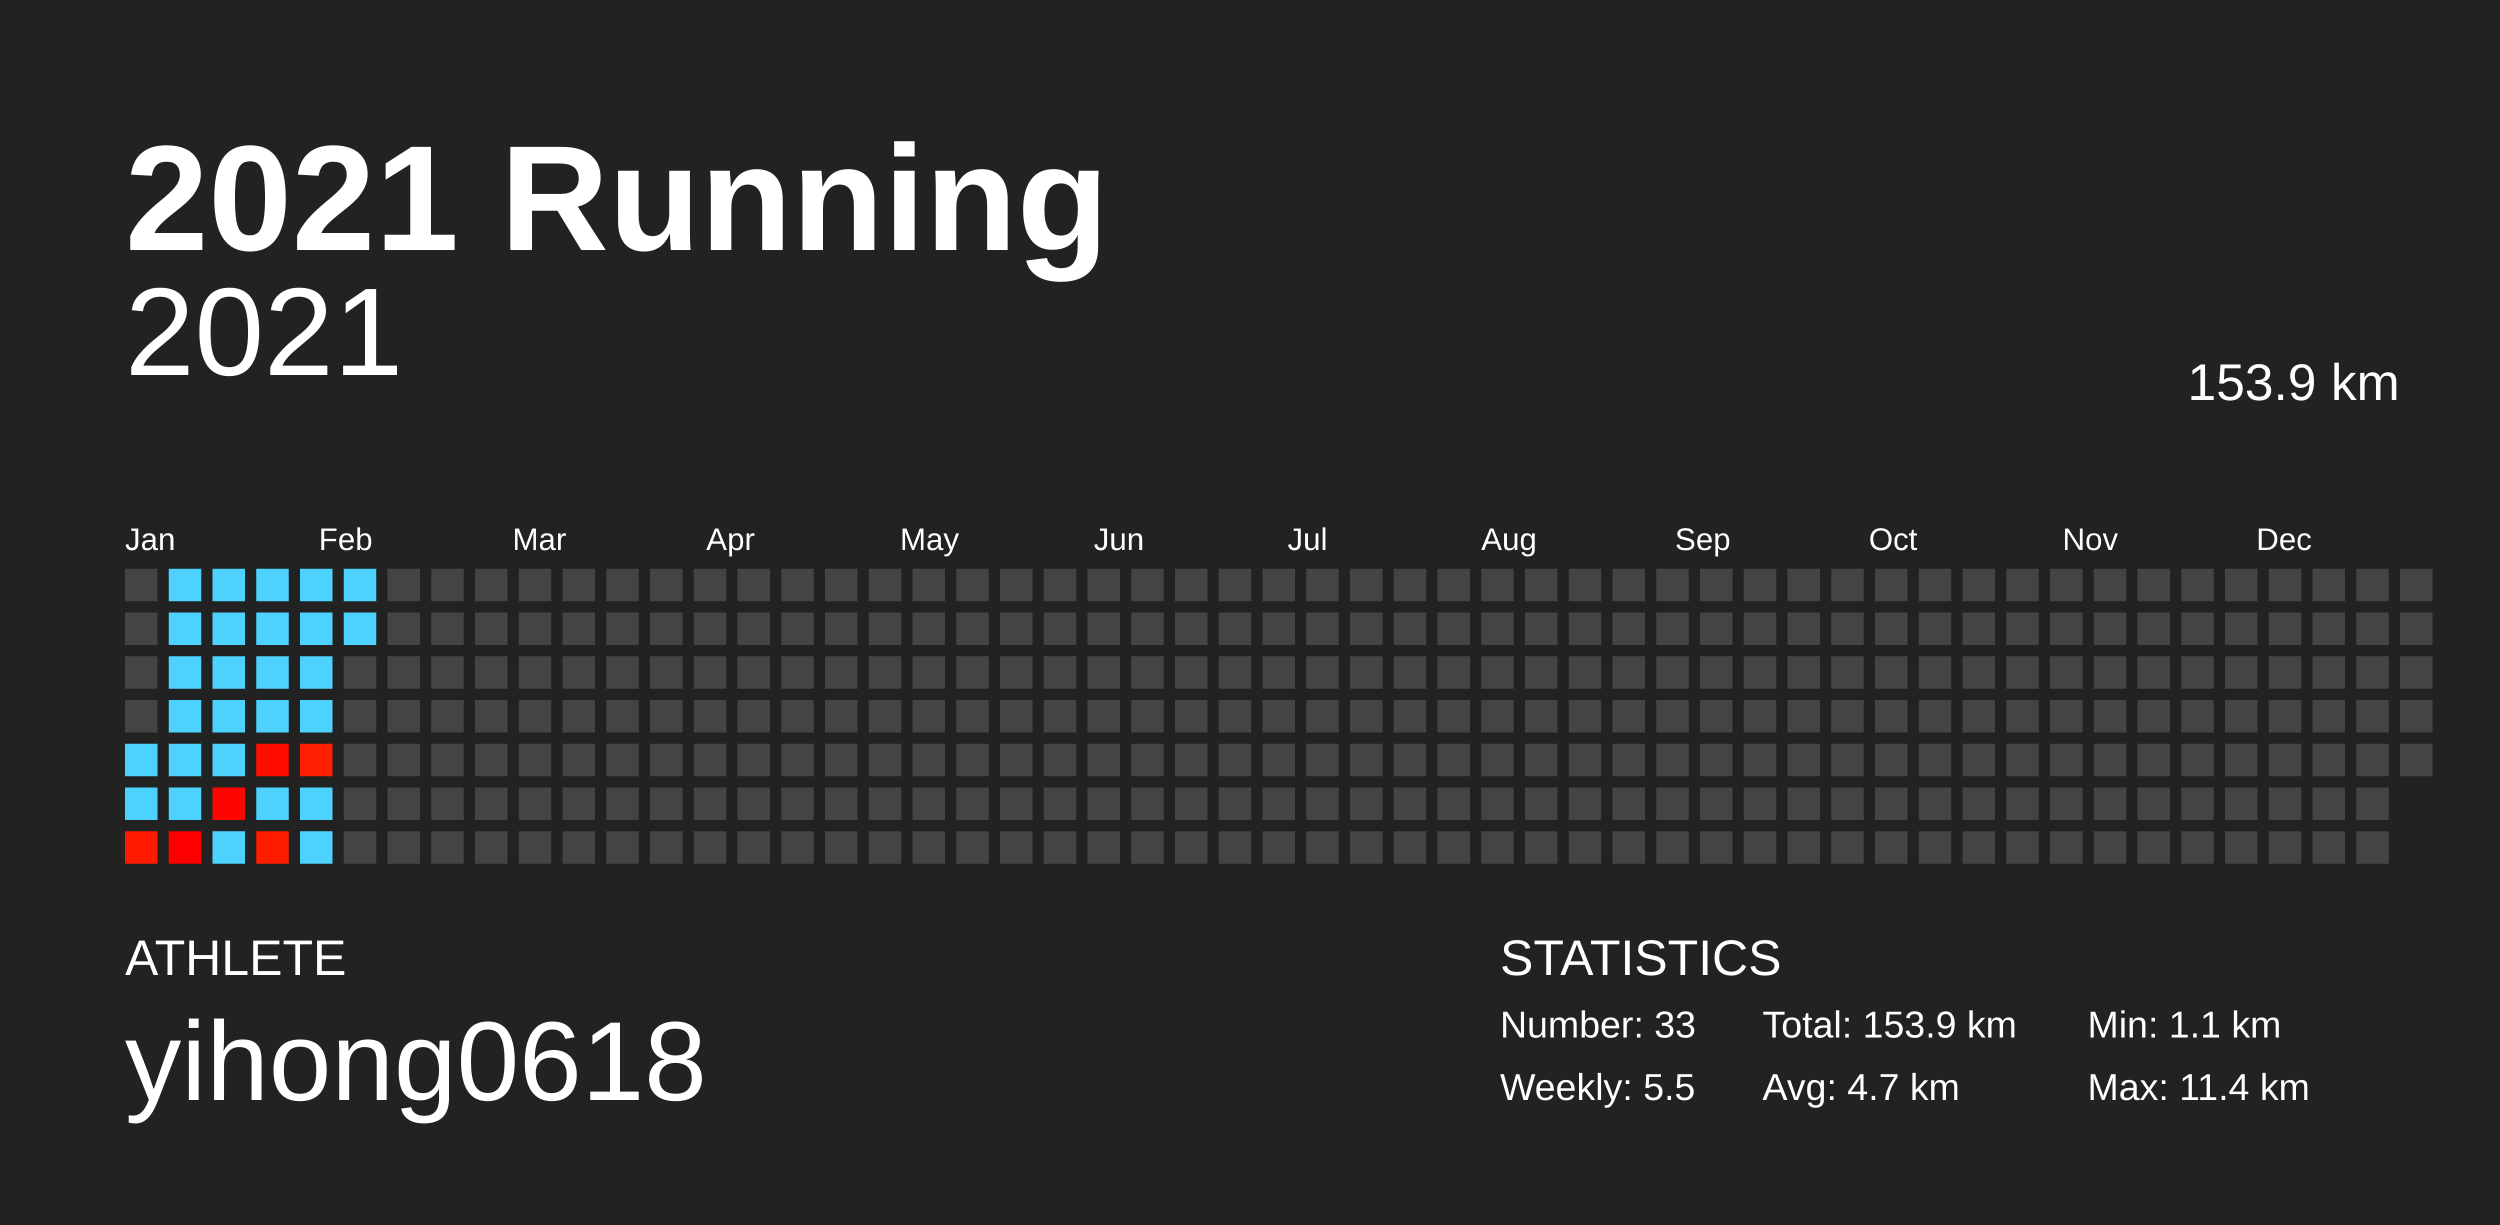
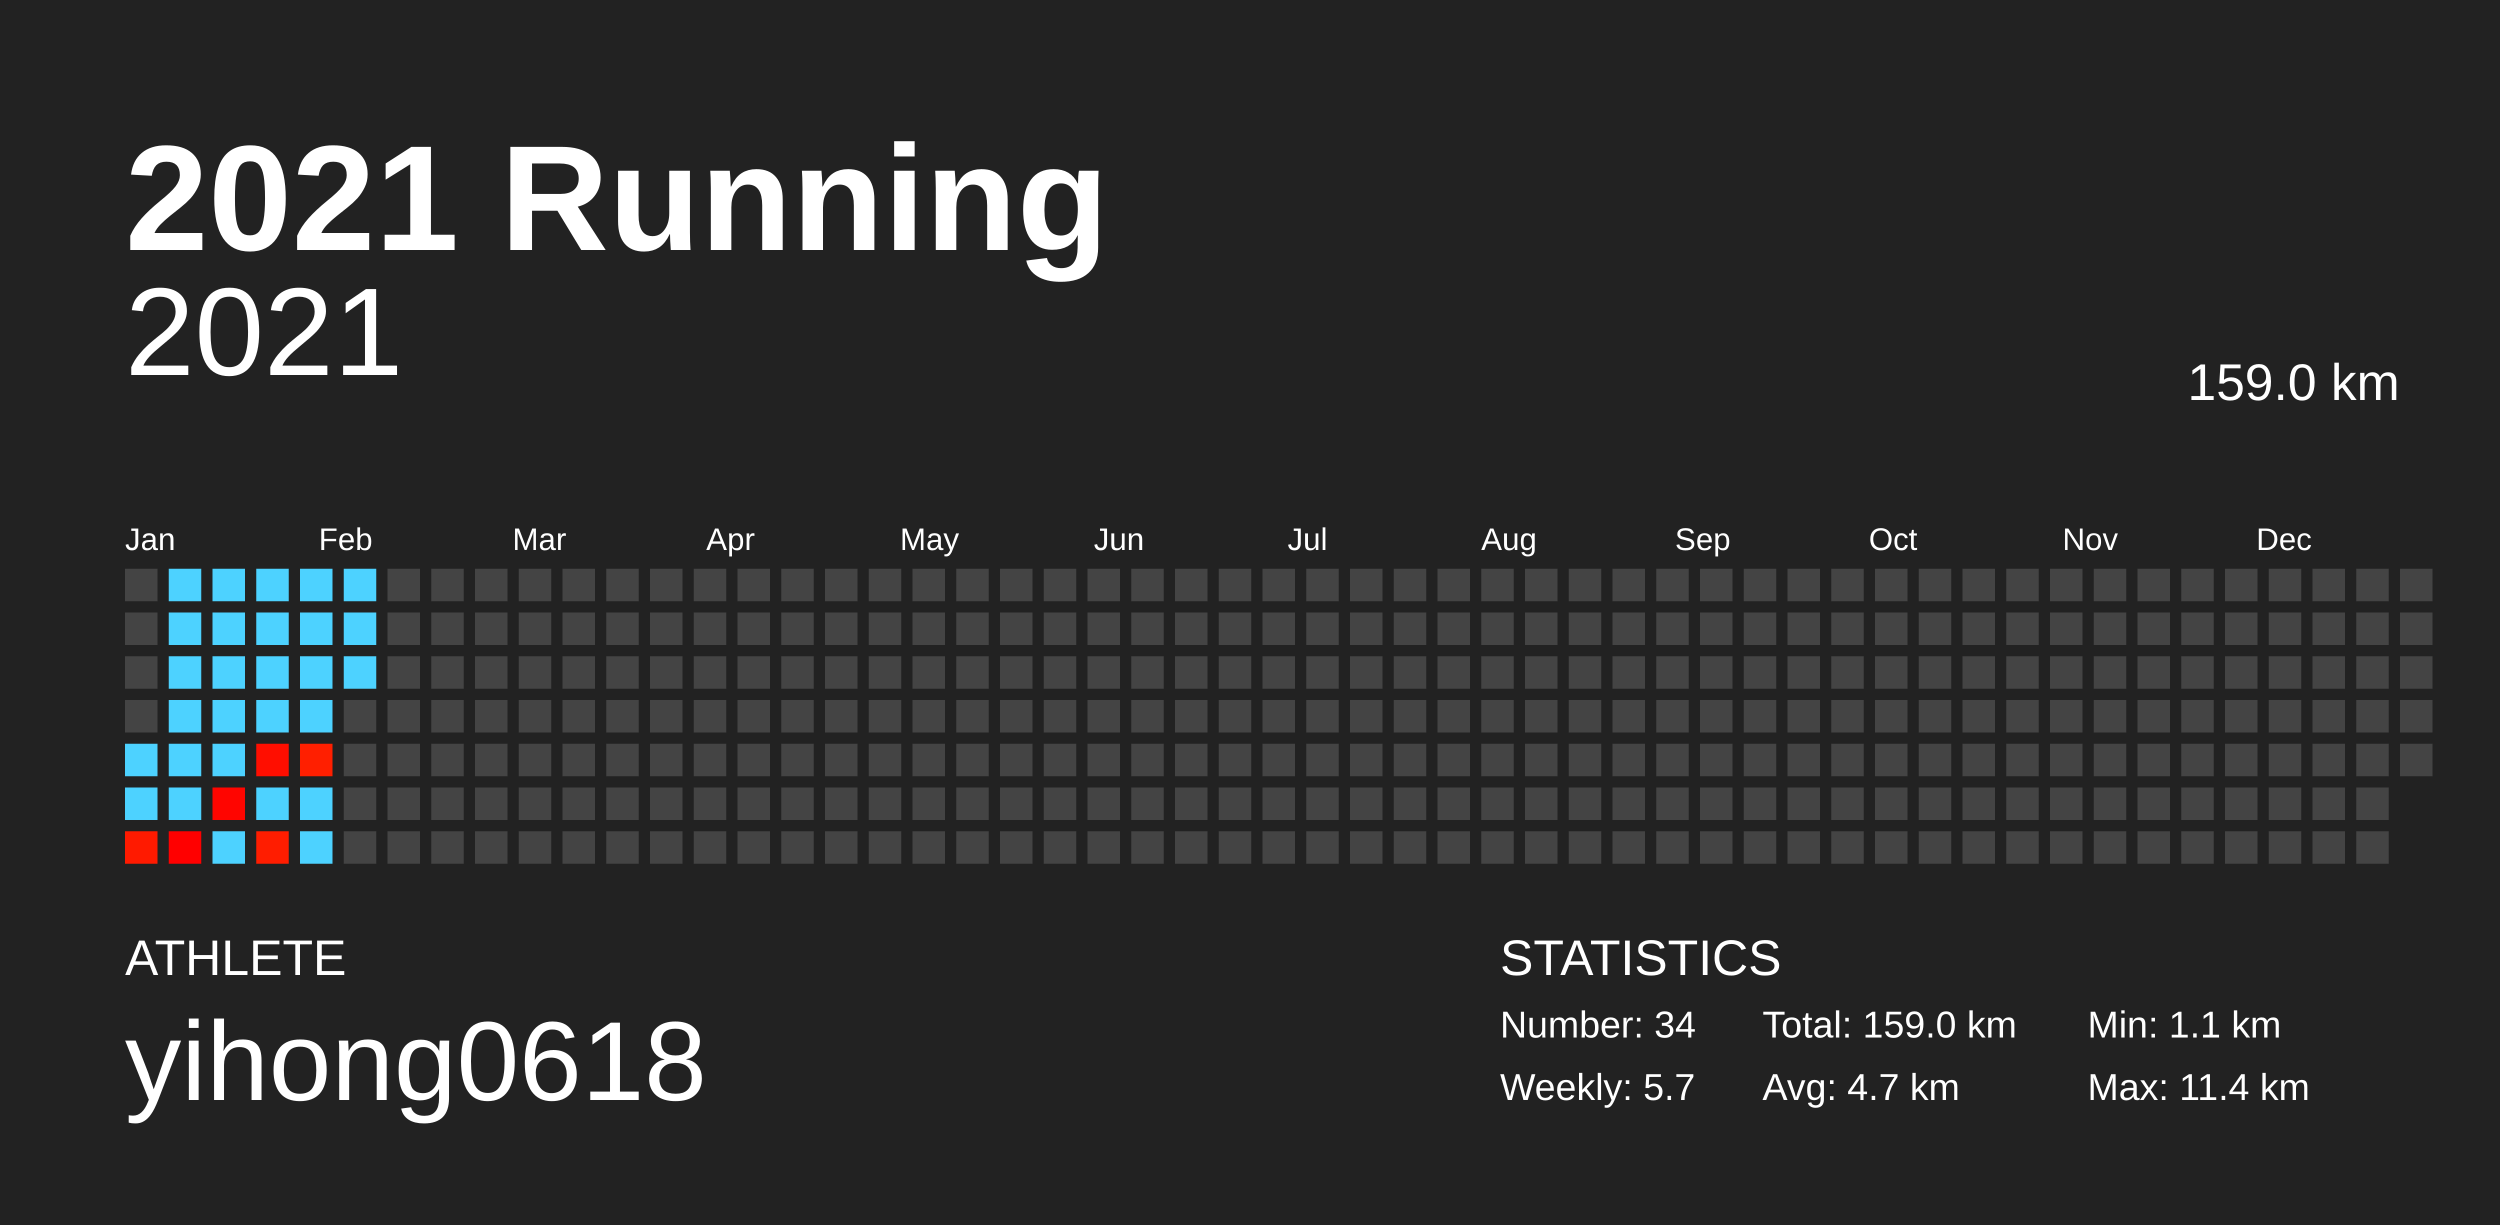
<svg xmlns="http://www.w3.org/2000/svg" baseProfile="full" height="98mm" version="1.1" viewBox="0,0,200,98" width="200mm">
  <defs />
  <rect fill="#222222" height="98" width="200" x="0" y="0" />
  <text fill="#FFFFFF" style="font-size:12px; font-family:Arial; font-weight:bold;" x="10" y="20">2021 Running</text>
  <text fill="#FFFFFF" style="font-size:4px; font-family:Arial" x="10" y="78">ATHLETE</text>
  <text fill="#FFFFFF" style="font-size:9px; font-family:Arial" x="10" y="88">yihong0618</text>
  <text fill="#FFFFFF" style="font-size:4px; font-family:Arial" x="120" y="78">STATISTICS</text>
-   <text fill="#FFFFFF" style="font-size:3px; font-family:Arial" x="120" y="83">Number: 33</text>
-   <text fill="#FFFFFF" style="font-size:3px; font-family:Arial" x="120" y="88">Weekly: 5.5</text>
-   <text fill="#FFFFFF" style="font-size:3px; font-family:Arial" x="141" y="83">Total: 153.9 km</text>
+   <text fill="#FFFFFF" style="font-size:3px; font-family:Arial" x="120" y="83">Number: 34</text>
+   <text fill="#FFFFFF" style="font-size:3px; font-family:Arial" x="120" y="88">Weekly: 5.7</text>
+   <text fill="#FFFFFF" style="font-size:3px; font-family:Arial" x="141" y="83">Total: 159.0 km</text>
  <text fill="#FFFFFF" style="font-size:3px; font-family:Arial" x="141" y="88">Avg: 4.7 km</text>
  <text fill="#FFFFFF" style="font-size:3px; font-family:Arial" x="167" y="83">Min: 1.1 km</text>
  <text fill="#FFFFFF" style="font-size:3px; font-family:Arial" x="167" y="88">Max: 11.4 km</text>
  <text alignment-baseline="hanging" fill="#FFFFFF" style="font-size:10.0px; font-family:Arial;" x="10" y="30">2021</text>
-   <text alignment-baseline="hanging" fill="#FFFFFF" style="font-size:4.125px; font-family:Arial;" x="175" y="32">153.9 km</text>
+   <text alignment-baseline="hanging" fill="#FFFFFF" style="font-size:4.125px; font-family:Arial;" x="175" y="32">159.0 km</text>
  <text fill="#FFFFFF" style="font-size:2.5px; font-family:Arial" x="10.0" y="44">Jan</text>
  <text fill="#FFFFFF" style="font-size:2.5px; font-family:Arial" x="25.5" y="44">Feb</text>
  <text fill="#FFFFFF" style="font-size:2.5px; font-family:Arial" x="41.0" y="44">Mar</text>
  <text fill="#FFFFFF" style="font-size:2.5px; font-family:Arial" x="56.5" y="44">Apr</text>
  <text fill="#FFFFFF" style="font-size:2.5px; font-family:Arial" x="72.0" y="44">May</text>
  <text fill="#FFFFFF" style="font-size:2.5px; font-family:Arial" x="87.5" y="44">Jun</text>
  <text fill="#FFFFFF" style="font-size:2.5px; font-family:Arial" x="103.0" y="44">Jul</text>
  <text fill="#FFFFFF" style="font-size:2.5px; font-family:Arial" x="118.5" y="44">Aug</text>
  <text fill="#FFFFFF" style="font-size:2.5px; font-family:Arial" x="134.0" y="44">Sep</text>
  <text fill="#FFFFFF" style="font-size:2.5px; font-family:Arial" x="149.5" y="44">Oct</text>
  <text fill="#FFFFFF" style="font-size:2.5px; font-family:Arial" x="165.0" y="44">Nov</text>
  <text fill="#FFFFFF" style="font-size:2.5px; font-family:Arial" x="180.5" y="44">Dec</text>
  <rect fill="#444444" height="2.6" width="2.6" x="10.0" y="45.5" />
  <rect fill="#444444" height="2.6" width="2.6" x="10.0" y="49.0" />
  <rect fill="#444444" height="2.6" width="2.6" x="10.0" y="52.5" />
  <rect fill="#444444" height="2.6" width="2.6" x="10.0" y="56.0" />
  <rect fill="#4dd2ff" height="2.6" width="2.6" x="10.0" y="59.5" />
  <rect fill="#4dd2ff" height="2.6" width="2.6" x="10.0" y="63.0" />
  <rect fill="#ff1a00" height="2.6" width="2.6" x="10.0" y="66.5" />
  <rect fill="#4dd2ff" height="2.6" width="2.6" x="13.5" y="45.5" />
  <rect fill="#4dd2ff" height="2.6" width="2.6" x="13.5" y="49.0" />
  <rect fill="#4dd2ff" height="2.6" width="2.6" x="13.5" y="52.5" />
  <rect fill="#4dd2ff" height="2.6" width="2.6" x="13.5" y="56.0" />
  <rect fill="#4dd2ff" height="2.6" width="2.6" x="13.5" y="59.5" />
  <rect fill="#4dd2ff" height="2.6" width="2.6" x="13.5" y="63.0" />
  <rect fill="#ff0000" height="2.6" width="2.6" x="13.5" y="66.5" />
  <rect fill="#4dd2ff" height="2.6" width="2.6" x="17.0" y="45.5" />
  <rect fill="#4dd2ff" height="2.6" width="2.6" x="17.0" y="49.0" />
  <rect fill="#4dd2ff" height="2.6" width="2.6" x="17.0" y="52.5" />
  <rect fill="#4dd2ff" height="2.6" width="2.6" x="17.0" y="56.0" />
  <rect fill="#4dd2ff" height="2.6" width="2.6" x="17.0" y="59.5" />
  <rect fill="#ff0500" height="2.6" width="2.6" x="17.0" y="63.0" />
  <rect fill="#4dd2ff" height="2.6" width="2.6" x="17.0" y="66.5" />
  <rect fill="#4dd2ff" height="2.6" width="2.6" x="20.5" y="45.5" />
  <rect fill="#4dd2ff" height="2.6" width="2.6" x="20.5" y="49.0" />
  <rect fill="#4dd2ff" height="2.6" width="2.6" x="20.5" y="52.5" />
  <rect fill="#4dd2ff" height="2.6" width="2.6" x="20.5" y="56.0" />
  <rect fill="#ff0e00" height="2.6" width="2.6" x="20.5" y="59.5" />
  <rect fill="#4dd2ff" height="2.6" width="2.6" x="20.5" y="63.0" />
  <rect fill="#ff1d00" height="2.6" width="2.6" x="20.5" y="66.5" />
  <rect fill="#4dd2ff" height="2.6" width="2.6" x="24.0" y="45.5" />
  <rect fill="#4dd2ff" height="2.6" width="2.6" x="24.0" y="49.0" />
  <rect fill="#4dd2ff" height="2.6" width="2.6" x="24.0" y="52.5" />
  <rect fill="#4dd2ff" height="2.6" width="2.6" x="24.0" y="56.0" />
  <rect fill="#ff1f00" height="2.6" width="2.6" x="24.0" y="59.5" />
  <rect fill="#4dd2ff" height="2.6" width="2.6" x="24.0" y="63.0" />
  <rect fill="#4dd2ff" height="2.6" width="2.6" x="24.0" y="66.5" />
  <rect fill="#4dd2ff" height="2.6" width="2.6" x="27.5" y="45.5" />
  <rect fill="#4dd2ff" height="2.6" width="2.6" x="27.5" y="49.0" />
-   <rect fill="#444444" height="2.6" width="2.6" x="27.5" y="52.5" />
+   <rect fill="#4dd2ff" height="2.6" width="2.6" x="27.5" y="52.5" />
  <rect fill="#444444" height="2.6" width="2.6" x="27.5" y="56.0" />
  <rect fill="#444444" height="2.6" width="2.6" x="27.5" y="59.5" />
  <rect fill="#444444" height="2.6" width="2.6" x="27.5" y="63.0" />
  <rect fill="#444444" height="2.6" width="2.6" x="27.5" y="66.5" />
  <rect fill="#444444" height="2.6" width="2.6" x="31.0" y="45.5" />
  <rect fill="#444444" height="2.6" width="2.6" x="31.0" y="49.0" />
  <rect fill="#444444" height="2.6" width="2.6" x="31.0" y="52.5" />
  <rect fill="#444444" height="2.6" width="2.6" x="31.0" y="56.0" />
  <rect fill="#444444" height="2.6" width="2.6" x="31.0" y="59.5" />
  <rect fill="#444444" height="2.6" width="2.6" x="31.0" y="63.0" />
  <rect fill="#444444" height="2.6" width="2.6" x="31.0" y="66.5" />
  <rect fill="#444444" height="2.6" width="2.6" x="34.5" y="45.5" />
  <rect fill="#444444" height="2.6" width="2.6" x="34.5" y="49.0" />
  <rect fill="#444444" height="2.6" width="2.6" x="34.5" y="52.5" />
  <rect fill="#444444" height="2.6" width="2.6" x="34.5" y="56.0" />
  <rect fill="#444444" height="2.6" width="2.6" x="34.5" y="59.5" />
  <rect fill="#444444" height="2.6" width="2.6" x="34.5" y="63.0" />
  <rect fill="#444444" height="2.6" width="2.6" x="34.5" y="66.5" />
  <rect fill="#444444" height="2.6" width="2.6" x="38.0" y="45.5" />
  <rect fill="#444444" height="2.6" width="2.6" x="38.0" y="49.0" />
  <rect fill="#444444" height="2.6" width="2.6" x="38.0" y="52.5" />
  <rect fill="#444444" height="2.6" width="2.6" x="38.0" y="56.0" />
  <rect fill="#444444" height="2.6" width="2.6" x="38.0" y="59.5" />
  <rect fill="#444444" height="2.6" width="2.6" x="38.0" y="63.0" />
  <rect fill="#444444" height="2.6" width="2.6" x="38.0" y="66.5" />
  <rect fill="#444444" height="2.6" width="2.6" x="41.5" y="45.5" />
  <rect fill="#444444" height="2.6" width="2.6" x="41.5" y="49.0" />
  <rect fill="#444444" height="2.6" width="2.6" x="41.5" y="52.5" />
  <rect fill="#444444" height="2.6" width="2.6" x="41.5" y="56.0" />
  <rect fill="#444444" height="2.6" width="2.6" x="41.5" y="59.5" />
  <rect fill="#444444" height="2.6" width="2.6" x="41.5" y="63.0" />
  <rect fill="#444444" height="2.6" width="2.6" x="41.5" y="66.5" />
  <rect fill="#444444" height="2.6" width="2.6" x="45.0" y="45.5" />
  <rect fill="#444444" height="2.6" width="2.6" x="45.0" y="49.0" />
  <rect fill="#444444" height="2.6" width="2.6" x="45.0" y="52.5" />
  <rect fill="#444444" height="2.6" width="2.6" x="45.0" y="56.0" />
  <rect fill="#444444" height="2.6" width="2.6" x="45.0" y="59.5" />
  <rect fill="#444444" height="2.6" width="2.6" x="45.0" y="63.0" />
  <rect fill="#444444" height="2.6" width="2.6" x="45.0" y="66.5" />
  <rect fill="#444444" height="2.6" width="2.6" x="48.5" y="45.5" />
  <rect fill="#444444" height="2.6" width="2.6" x="48.5" y="49.0" />
  <rect fill="#444444" height="2.6" width="2.6" x="48.5" y="52.5" />
  <rect fill="#444444" height="2.6" width="2.6" x="48.5" y="56.0" />
  <rect fill="#444444" height="2.6" width="2.6" x="48.5" y="59.5" />
  <rect fill="#444444" height="2.6" width="2.6" x="48.5" y="63.0" />
  <rect fill="#444444" height="2.6" width="2.6" x="48.5" y="66.5" />
  <rect fill="#444444" height="2.6" width="2.6" x="52.0" y="45.5" />
  <rect fill="#444444" height="2.6" width="2.6" x="52.0" y="49.0" />
  <rect fill="#444444" height="2.6" width="2.6" x="52.0" y="52.5" />
  <rect fill="#444444" height="2.6" width="2.6" x="52.0" y="56.0" />
  <rect fill="#444444" height="2.6" width="2.6" x="52.0" y="59.5" />
  <rect fill="#444444" height="2.6" width="2.6" x="52.0" y="63.0" />
  <rect fill="#444444" height="2.6" width="2.6" x="52.0" y="66.5" />
  <rect fill="#444444" height="2.6" width="2.6" x="55.5" y="45.5" />
  <rect fill="#444444" height="2.6" width="2.6" x="55.5" y="49.0" />
  <rect fill="#444444" height="2.6" width="2.6" x="55.5" y="52.5" />
  <rect fill="#444444" height="2.6" width="2.6" x="55.5" y="56.0" />
  <rect fill="#444444" height="2.6" width="2.6" x="55.5" y="59.5" />
  <rect fill="#444444" height="2.6" width="2.6" x="55.5" y="63.0" />
  <rect fill="#444444" height="2.6" width="2.6" x="55.5" y="66.5" />
  <rect fill="#444444" height="2.6" width="2.6" x="59.0" y="45.5" />
  <rect fill="#444444" height="2.6" width="2.6" x="59.0" y="49.0" />
  <rect fill="#444444" height="2.6" width="2.6" x="59.0" y="52.5" />
  <rect fill="#444444" height="2.6" width="2.6" x="59.0" y="56.0" />
  <rect fill="#444444" height="2.6" width="2.6" x="59.0" y="59.5" />
  <rect fill="#444444" height="2.6" width="2.6" x="59.0" y="63.0" />
  <rect fill="#444444" height="2.6" width="2.6" x="59.0" y="66.5" />
  <rect fill="#444444" height="2.6" width="2.6" x="62.5" y="45.5" />
  <rect fill="#444444" height="2.6" width="2.6" x="62.5" y="49.0" />
  <rect fill="#444444" height="2.6" width="2.6" x="62.5" y="52.5" />
  <rect fill="#444444" height="2.6" width="2.6" x="62.5" y="56.0" />
  <rect fill="#444444" height="2.6" width="2.6" x="62.5" y="59.5" />
  <rect fill="#444444" height="2.6" width="2.6" x="62.5" y="63.0" />
  <rect fill="#444444" height="2.6" width="2.6" x="62.5" y="66.5" />
  <rect fill="#444444" height="2.6" width="2.6" x="66.0" y="45.5" />
  <rect fill="#444444" height="2.6" width="2.6" x="66.0" y="49.0" />
  <rect fill="#444444" height="2.6" width="2.6" x="66.0" y="52.5" />
  <rect fill="#444444" height="2.6" width="2.6" x="66.0" y="56.0" />
  <rect fill="#444444" height="2.6" width="2.6" x="66.0" y="59.5" />
  <rect fill="#444444" height="2.6" width="2.6" x="66.0" y="63.0" />
  <rect fill="#444444" height="2.6" width="2.6" x="66.0" y="66.5" />
  <rect fill="#444444" height="2.6" width="2.6" x="69.5" y="45.5" />
  <rect fill="#444444" height="2.6" width="2.6" x="69.5" y="49.0" />
  <rect fill="#444444" height="2.6" width="2.6" x="69.5" y="52.5" />
  <rect fill="#444444" height="2.6" width="2.6" x="69.5" y="56.0" />
  <rect fill="#444444" height="2.6" width="2.6" x="69.5" y="59.5" />
  <rect fill="#444444" height="2.6" width="2.6" x="69.5" y="63.0" />
  <rect fill="#444444" height="2.6" width="2.6" x="69.5" y="66.5" />
  <rect fill="#444444" height="2.6" width="2.6" x="73.0" y="45.5" />
  <rect fill="#444444" height="2.6" width="2.6" x="73.0" y="49.0" />
  <rect fill="#444444" height="2.6" width="2.6" x="73.0" y="52.5" />
  <rect fill="#444444" height="2.6" width="2.6" x="73.0" y="56.0" />
  <rect fill="#444444" height="2.6" width="2.6" x="73.0" y="59.5" />
  <rect fill="#444444" height="2.6" width="2.6" x="73.0" y="63.0" />
  <rect fill="#444444" height="2.6" width="2.6" x="73.0" y="66.5" />
  <rect fill="#444444" height="2.6" width="2.6" x="76.5" y="45.5" />
  <rect fill="#444444" height="2.6" width="2.6" x="76.5" y="49.0" />
  <rect fill="#444444" height="2.6" width="2.6" x="76.5" y="52.5" />
  <rect fill="#444444" height="2.6" width="2.6" x="76.5" y="56.0" />
  <rect fill="#444444" height="2.6" width="2.6" x="76.5" y="59.5" />
  <rect fill="#444444" height="2.6" width="2.6" x="76.5" y="63.0" />
  <rect fill="#444444" height="2.6" width="2.6" x="76.5" y="66.5" />
  <rect fill="#444444" height="2.6" width="2.6" x="80.0" y="45.5" />
  <rect fill="#444444" height="2.6" width="2.6" x="80.0" y="49.0" />
  <rect fill="#444444" height="2.6" width="2.6" x="80.0" y="52.5" />
  <rect fill="#444444" height="2.6" width="2.6" x="80.0" y="56.0" />
  <rect fill="#444444" height="2.6" width="2.6" x="80.0" y="59.5" />
  <rect fill="#444444" height="2.6" width="2.6" x="80.0" y="63.0" />
  <rect fill="#444444" height="2.6" width="2.6" x="80.0" y="66.5" />
  <rect fill="#444444" height="2.6" width="2.6" x="83.5" y="45.5" />
  <rect fill="#444444" height="2.6" width="2.6" x="83.5" y="49.0" />
  <rect fill="#444444" height="2.6" width="2.6" x="83.5" y="52.5" />
  <rect fill="#444444" height="2.6" width="2.6" x="83.5" y="56.0" />
  <rect fill="#444444" height="2.6" width="2.6" x="83.5" y="59.5" />
  <rect fill="#444444" height="2.6" width="2.6" x="83.5" y="63.0" />
  <rect fill="#444444" height="2.6" width="2.6" x="83.5" y="66.5" />
  <rect fill="#444444" height="2.6" width="2.6" x="87.0" y="45.5" />
  <rect fill="#444444" height="2.6" width="2.6" x="87.0" y="49.0" />
  <rect fill="#444444" height="2.6" width="2.6" x="87.0" y="52.5" />
  <rect fill="#444444" height="2.6" width="2.6" x="87.0" y="56.0" />
  <rect fill="#444444" height="2.6" width="2.6" x="87.0" y="59.5" />
  <rect fill="#444444" height="2.6" width="2.6" x="87.0" y="63.0" />
  <rect fill="#444444" height="2.6" width="2.6" x="87.0" y="66.5" />
  <rect fill="#444444" height="2.6" width="2.6" x="90.5" y="45.5" />
  <rect fill="#444444" height="2.6" width="2.6" x="90.5" y="49.0" />
  <rect fill="#444444" height="2.6" width="2.6" x="90.5" y="52.5" />
  <rect fill="#444444" height="2.6" width="2.6" x="90.5" y="56.0" />
  <rect fill="#444444" height="2.6" width="2.6" x="90.5" y="59.5" />
  <rect fill="#444444" height="2.6" width="2.6" x="90.5" y="63.0" />
  <rect fill="#444444" height="2.6" width="2.6" x="90.5" y="66.5" />
  <rect fill="#444444" height="2.6" width="2.6" x="94.0" y="45.5" />
  <rect fill="#444444" height="2.6" width="2.6" x="94.0" y="49.0" />
  <rect fill="#444444" height="2.6" width="2.6" x="94.0" y="52.5" />
  <rect fill="#444444" height="2.6" width="2.6" x="94.0" y="56.0" />
  <rect fill="#444444" height="2.6" width="2.6" x="94.0" y="59.5" />
  <rect fill="#444444" height="2.6" width="2.6" x="94.0" y="63.0" />
  <rect fill="#444444" height="2.6" width="2.6" x="94.0" y="66.5" />
  <rect fill="#444444" height="2.6" width="2.6" x="97.5" y="45.5" />
  <rect fill="#444444" height="2.6" width="2.6" x="97.5" y="49.0" />
  <rect fill="#444444" height="2.6" width="2.6" x="97.5" y="52.5" />
  <rect fill="#444444" height="2.6" width="2.6" x="97.5" y="56.0" />
  <rect fill="#444444" height="2.6" width="2.6" x="97.5" y="59.5" />
  <rect fill="#444444" height="2.6" width="2.6" x="97.5" y="63.0" />
  <rect fill="#444444" height="2.6" width="2.6" x="97.5" y="66.5" />
  <rect fill="#444444" height="2.6" width="2.6" x="101.0" y="45.5" />
  <rect fill="#444444" height="2.6" width="2.6" x="101.0" y="49.0" />
  <rect fill="#444444" height="2.6" width="2.6" x="101.0" y="52.5" />
  <rect fill="#444444" height="2.6" width="2.6" x="101.0" y="56.0" />
  <rect fill="#444444" height="2.6" width="2.6" x="101.0" y="59.5" />
  <rect fill="#444444" height="2.6" width="2.6" x="101.0" y="63.0" />
  <rect fill="#444444" height="2.6" width="2.6" x="101.0" y="66.5" />
  <rect fill="#444444" height="2.6" width="2.6" x="104.5" y="45.5" />
  <rect fill="#444444" height="2.6" width="2.6" x="104.5" y="49.0" />
  <rect fill="#444444" height="2.6" width="2.6" x="104.5" y="52.5" />
  <rect fill="#444444" height="2.6" width="2.6" x="104.5" y="56.0" />
  <rect fill="#444444" height="2.6" width="2.6" x="104.5" y="59.5" />
  <rect fill="#444444" height="2.6" width="2.6" x="104.5" y="63.0" />
  <rect fill="#444444" height="2.6" width="2.6" x="104.5" y="66.5" />
  <rect fill="#444444" height="2.6" width="2.6" x="108.0" y="45.5" />
  <rect fill="#444444" height="2.6" width="2.6" x="108.0" y="49.0" />
  <rect fill="#444444" height="2.6" width="2.6" x="108.0" y="52.5" />
  <rect fill="#444444" height="2.6" width="2.6" x="108.0" y="56.0" />
  <rect fill="#444444" height="2.6" width="2.6" x="108.0" y="59.5" />
  <rect fill="#444444" height="2.6" width="2.6" x="108.0" y="63.0" />
  <rect fill="#444444" height="2.6" width="2.6" x="108.0" y="66.5" />
  <rect fill="#444444" height="2.6" width="2.6" x="111.5" y="45.5" />
  <rect fill="#444444" height="2.6" width="2.6" x="111.5" y="49.0" />
  <rect fill="#444444" height="2.6" width="2.6" x="111.5" y="52.5" />
  <rect fill="#444444" height="2.6" width="2.6" x="111.5" y="56.0" />
  <rect fill="#444444" height="2.6" width="2.6" x="111.5" y="59.5" />
  <rect fill="#444444" height="2.6" width="2.6" x="111.5" y="63.0" />
  <rect fill="#444444" height="2.6" width="2.6" x="111.5" y="66.5" />
  <rect fill="#444444" height="2.6" width="2.6" x="115.0" y="45.5" />
  <rect fill="#444444" height="2.6" width="2.6" x="115.0" y="49.0" />
  <rect fill="#444444" height="2.6" width="2.6" x="115.0" y="52.5" />
  <rect fill="#444444" height="2.6" width="2.6" x="115.0" y="56.0" />
  <rect fill="#444444" height="2.6" width="2.6" x="115.0" y="59.5" />
  <rect fill="#444444" height="2.6" width="2.6" x="115.0" y="63.0" />
  <rect fill="#444444" height="2.6" width="2.6" x="115.0" y="66.5" />
  <rect fill="#444444" height="2.6" width="2.6" x="118.5" y="45.5" />
  <rect fill="#444444" height="2.6" width="2.6" x="118.5" y="49.0" />
  <rect fill="#444444" height="2.6" width="2.6" x="118.5" y="52.5" />
  <rect fill="#444444" height="2.6" width="2.6" x="118.5" y="56.0" />
  <rect fill="#444444" height="2.6" width="2.6" x="118.5" y="59.5" />
  <rect fill="#444444" height="2.6" width="2.6" x="118.5" y="63.0" />
  <rect fill="#444444" height="2.6" width="2.6" x="118.5" y="66.5" />
  <rect fill="#444444" height="2.6" width="2.6" x="122.0" y="45.5" />
  <rect fill="#444444" height="2.6" width="2.6" x="122.0" y="49.0" />
  <rect fill="#444444" height="2.6" width="2.6" x="122.0" y="52.5" />
  <rect fill="#444444" height="2.6" width="2.6" x="122.0" y="56.0" />
  <rect fill="#444444" height="2.6" width="2.6" x="122.0" y="59.5" />
  <rect fill="#444444" height="2.6" width="2.6" x="122.0" y="63.0" />
  <rect fill="#444444" height="2.6" width="2.6" x="122.0" y="66.5" />
  <rect fill="#444444" height="2.6" width="2.6" x="125.5" y="45.5" />
  <rect fill="#444444" height="2.6" width="2.6" x="125.5" y="49.0" />
  <rect fill="#444444" height="2.6" width="2.6" x="125.5" y="52.5" />
  <rect fill="#444444" height="2.6" width="2.6" x="125.5" y="56.0" />
  <rect fill="#444444" height="2.6" width="2.6" x="125.5" y="59.5" />
  <rect fill="#444444" height="2.6" width="2.6" x="125.5" y="63.0" />
  <rect fill="#444444" height="2.6" width="2.6" x="125.5" y="66.5" />
  <rect fill="#444444" height="2.6" width="2.6" x="129.0" y="45.5" />
  <rect fill="#444444" height="2.6" width="2.6" x="129.0" y="49.0" />
  <rect fill="#444444" height="2.6" width="2.6" x="129.0" y="52.5" />
  <rect fill="#444444" height="2.6" width="2.6" x="129.0" y="56.0" />
  <rect fill="#444444" height="2.6" width="2.6" x="129.0" y="59.5" />
  <rect fill="#444444" height="2.6" width="2.6" x="129.0" y="63.0" />
  <rect fill="#444444" height="2.6" width="2.6" x="129.0" y="66.5" />
  <rect fill="#444444" height="2.6" width="2.6" x="132.5" y="45.5" />
  <rect fill="#444444" height="2.6" width="2.6" x="132.5" y="49.0" />
  <rect fill="#444444" height="2.6" width="2.6" x="132.5" y="52.5" />
  <rect fill="#444444" height="2.6" width="2.6" x="132.5" y="56.0" />
  <rect fill="#444444" height="2.6" width="2.6" x="132.5" y="59.5" />
  <rect fill="#444444" height="2.6" width="2.6" x="132.5" y="63.0" />
  <rect fill="#444444" height="2.6" width="2.6" x="132.5" y="66.5" />
  <rect fill="#444444" height="2.6" width="2.6" x="136.0" y="45.5" />
  <rect fill="#444444" height="2.6" width="2.6" x="136.0" y="49.0" />
  <rect fill="#444444" height="2.6" width="2.6" x="136.0" y="52.5" />
  <rect fill="#444444" height="2.6" width="2.6" x="136.0" y="56.0" />
  <rect fill="#444444" height="2.6" width="2.6" x="136.0" y="59.5" />
  <rect fill="#444444" height="2.6" width="2.6" x="136.0" y="63.0" />
  <rect fill="#444444" height="2.6" width="2.6" x="136.0" y="66.5" />
  <rect fill="#444444" height="2.6" width="2.6" x="139.5" y="45.5" />
  <rect fill="#444444" height="2.6" width="2.6" x="139.5" y="49.0" />
  <rect fill="#444444" height="2.6" width="2.6" x="139.5" y="52.5" />
  <rect fill="#444444" height="2.6" width="2.6" x="139.5" y="56.0" />
  <rect fill="#444444" height="2.6" width="2.6" x="139.5" y="59.5" />
  <rect fill="#444444" height="2.6" width="2.6" x="139.5" y="63.0" />
  <rect fill="#444444" height="2.6" width="2.6" x="139.5" y="66.5" />
  <rect fill="#444444" height="2.6" width="2.6" x="143.0" y="45.5" />
  <rect fill="#444444" height="2.6" width="2.6" x="143.0" y="49.0" />
  <rect fill="#444444" height="2.6" width="2.6" x="143.0" y="52.5" />
  <rect fill="#444444" height="2.6" width="2.6" x="143.0" y="56.0" />
  <rect fill="#444444" height="2.6" width="2.6" x="143.0" y="59.5" />
  <rect fill="#444444" height="2.6" width="2.6" x="143.0" y="63.0" />
  <rect fill="#444444" height="2.6" width="2.6" x="143.0" y="66.5" />
  <rect fill="#444444" height="2.6" width="2.6" x="146.5" y="45.5" />
  <rect fill="#444444" height="2.6" width="2.6" x="146.5" y="49.0" />
  <rect fill="#444444" height="2.6" width="2.6" x="146.5" y="52.5" />
  <rect fill="#444444" height="2.6" width="2.6" x="146.5" y="56.0" />
  <rect fill="#444444" height="2.6" width="2.6" x="146.5" y="59.5" />
  <rect fill="#444444" height="2.6" width="2.6" x="146.5" y="63.0" />
  <rect fill="#444444" height="2.6" width="2.6" x="146.5" y="66.5" />
  <rect fill="#444444" height="2.6" width="2.6" x="150.0" y="45.5" />
  <rect fill="#444444" height="2.6" width="2.6" x="150.0" y="49.0" />
  <rect fill="#444444" height="2.6" width="2.6" x="150.0" y="52.5" />
  <rect fill="#444444" height="2.6" width="2.6" x="150.0" y="56.0" />
  <rect fill="#444444" height="2.6" width="2.6" x="150.0" y="59.5" />
  <rect fill="#444444" height="2.6" width="2.6" x="150.0" y="63.0" />
  <rect fill="#444444" height="2.6" width="2.6" x="150.0" y="66.5" />
  <rect fill="#444444" height="2.6" width="2.6" x="153.5" y="45.5" />
  <rect fill="#444444" height="2.6" width="2.6" x="153.5" y="49.0" />
  <rect fill="#444444" height="2.6" width="2.6" x="153.5" y="52.5" />
  <rect fill="#444444" height="2.6" width="2.6" x="153.5" y="56.0" />
  <rect fill="#444444" height="2.6" width="2.6" x="153.5" y="59.5" />
  <rect fill="#444444" height="2.6" width="2.6" x="153.5" y="63.0" />
  <rect fill="#444444" height="2.6" width="2.6" x="153.5" y="66.5" />
  <rect fill="#444444" height="2.6" width="2.6" x="157.0" y="45.5" />
  <rect fill="#444444" height="2.6" width="2.6" x="157.0" y="49.0" />
  <rect fill="#444444" height="2.6" width="2.6" x="157.0" y="52.5" />
  <rect fill="#444444" height="2.6" width="2.6" x="157.0" y="56.0" />
  <rect fill="#444444" height="2.6" width="2.6" x="157.0" y="59.5" />
  <rect fill="#444444" height="2.6" width="2.6" x="157.0" y="63.0" />
  <rect fill="#444444" height="2.6" width="2.6" x="157.0" y="66.5" />
  <rect fill="#444444" height="2.6" width="2.6" x="160.5" y="45.5" />
  <rect fill="#444444" height="2.6" width="2.6" x="160.5" y="49.0" />
  <rect fill="#444444" height="2.6" width="2.6" x="160.5" y="52.5" />
  <rect fill="#444444" height="2.6" width="2.6" x="160.5" y="56.0" />
  <rect fill="#444444" height="2.6" width="2.6" x="160.5" y="59.5" />
  <rect fill="#444444" height="2.6" width="2.6" x="160.5" y="63.0" />
  <rect fill="#444444" height="2.6" width="2.6" x="160.5" y="66.5" />
  <rect fill="#444444" height="2.6" width="2.6" x="164.0" y="45.5" />
  <rect fill="#444444" height="2.6" width="2.6" x="164.0" y="49.0" />
  <rect fill="#444444" height="2.6" width="2.6" x="164.0" y="52.5" />
  <rect fill="#444444" height="2.6" width="2.6" x="164.0" y="56.0" />
  <rect fill="#444444" height="2.6" width="2.6" x="164.0" y="59.5" />
  <rect fill="#444444" height="2.6" width="2.6" x="164.0" y="63.0" />
  <rect fill="#444444" height="2.6" width="2.6" x="164.0" y="66.5" />
  <rect fill="#444444" height="2.6" width="2.6" x="167.5" y="45.5" />
  <rect fill="#444444" height="2.6" width="2.6" x="167.5" y="49.0" />
  <rect fill="#444444" height="2.6" width="2.6" x="167.5" y="52.5" />
  <rect fill="#444444" height="2.6" width="2.6" x="167.5" y="56.0" />
  <rect fill="#444444" height="2.6" width="2.6" x="167.5" y="59.5" />
  <rect fill="#444444" height="2.6" width="2.6" x="167.5" y="63.0" />
  <rect fill="#444444" height="2.6" width="2.6" x="167.5" y="66.5" />
  <rect fill="#444444" height="2.6" width="2.6" x="171.0" y="45.5" />
  <rect fill="#444444" height="2.6" width="2.6" x="171.0" y="49.0" />
  <rect fill="#444444" height="2.6" width="2.6" x="171.0" y="52.5" />
  <rect fill="#444444" height="2.6" width="2.6" x="171.0" y="56.0" />
  <rect fill="#444444" height="2.6" width="2.6" x="171.0" y="59.5" />
  <rect fill="#444444" height="2.6" width="2.6" x="171.0" y="63.0" />
  <rect fill="#444444" height="2.6" width="2.6" x="171.0" y="66.5" />
  <rect fill="#444444" height="2.6" width="2.6" x="174.5" y="45.5" />
  <rect fill="#444444" height="2.6" width="2.6" x="174.5" y="49.0" />
  <rect fill="#444444" height="2.6" width="2.6" x="174.5" y="52.5" />
  <rect fill="#444444" height="2.6" width="2.6" x="174.5" y="56.0" />
  <rect fill="#444444" height="2.6" width="2.6" x="174.5" y="59.5" />
  <rect fill="#444444" height="2.6" width="2.6" x="174.5" y="63.0" />
  <rect fill="#444444" height="2.6" width="2.6" x="174.5" y="66.5" />
  <rect fill="#444444" height="2.6" width="2.6" x="178.0" y="45.5" />
  <rect fill="#444444" height="2.6" width="2.6" x="178.0" y="49.0" />
  <rect fill="#444444" height="2.6" width="2.6" x="178.0" y="52.5" />
  <rect fill="#444444" height="2.6" width="2.6" x="178.0" y="56.0" />
  <rect fill="#444444" height="2.6" width="2.6" x="178.0" y="59.5" />
  <rect fill="#444444" height="2.6" width="2.6" x="178.0" y="63.0" />
  <rect fill="#444444" height="2.6" width="2.6" x="178.0" y="66.5" />
  <rect fill="#444444" height="2.6" width="2.6" x="181.5" y="45.5" />
  <rect fill="#444444" height="2.6" width="2.6" x="181.5" y="49.0" />
  <rect fill="#444444" height="2.6" width="2.6" x="181.5" y="52.5" />
  <rect fill="#444444" height="2.6" width="2.6" x="181.5" y="56.0" />
  <rect fill="#444444" height="2.6" width="2.6" x="181.5" y="59.5" />
  <rect fill="#444444" height="2.6" width="2.6" x="181.5" y="63.0" />
  <rect fill="#444444" height="2.6" width="2.6" x="181.5" y="66.5" />
  <rect fill="#444444" height="2.6" width="2.6" x="185.0" y="45.5" />
  <rect fill="#444444" height="2.6" width="2.6" x="185.0" y="49.0" />
  <rect fill="#444444" height="2.6" width="2.6" x="185.0" y="52.5" />
  <rect fill="#444444" height="2.6" width="2.6" x="185.0" y="56.0" />
  <rect fill="#444444" height="2.6" width="2.6" x="185.0" y="59.5" />
  <rect fill="#444444" height="2.6" width="2.6" x="185.0" y="63.0" />
  <rect fill="#444444" height="2.6" width="2.6" x="185.0" y="66.5" />
  <rect fill="#444444" height="2.6" width="2.6" x="188.5" y="45.5" />
  <rect fill="#444444" height="2.6" width="2.6" x="188.5" y="49.0" />
  <rect fill="#444444" height="2.6" width="2.6" x="188.5" y="52.5" />
  <rect fill="#444444" height="2.6" width="2.6" x="188.5" y="56.0" />
  <rect fill="#444444" height="2.6" width="2.6" x="188.5" y="59.5" />
  <rect fill="#444444" height="2.6" width="2.6" x="188.5" y="63.0" />
  <rect fill="#444444" height="2.6" width="2.6" x="188.5" y="66.5" />
  <rect fill="#444444" height="2.6" width="2.6" x="192.0" y="45.5" />
  <rect fill="#444444" height="2.6" width="2.6" x="192.0" y="49.0" />
  <rect fill="#444444" height="2.6" width="2.6" x="192.0" y="52.5" />
  <rect fill="#444444" height="2.6" width="2.6" x="192.0" y="56.0" />
  <rect fill="#444444" height="2.6" width="2.6" x="192.0" y="59.5" />
</svg>
